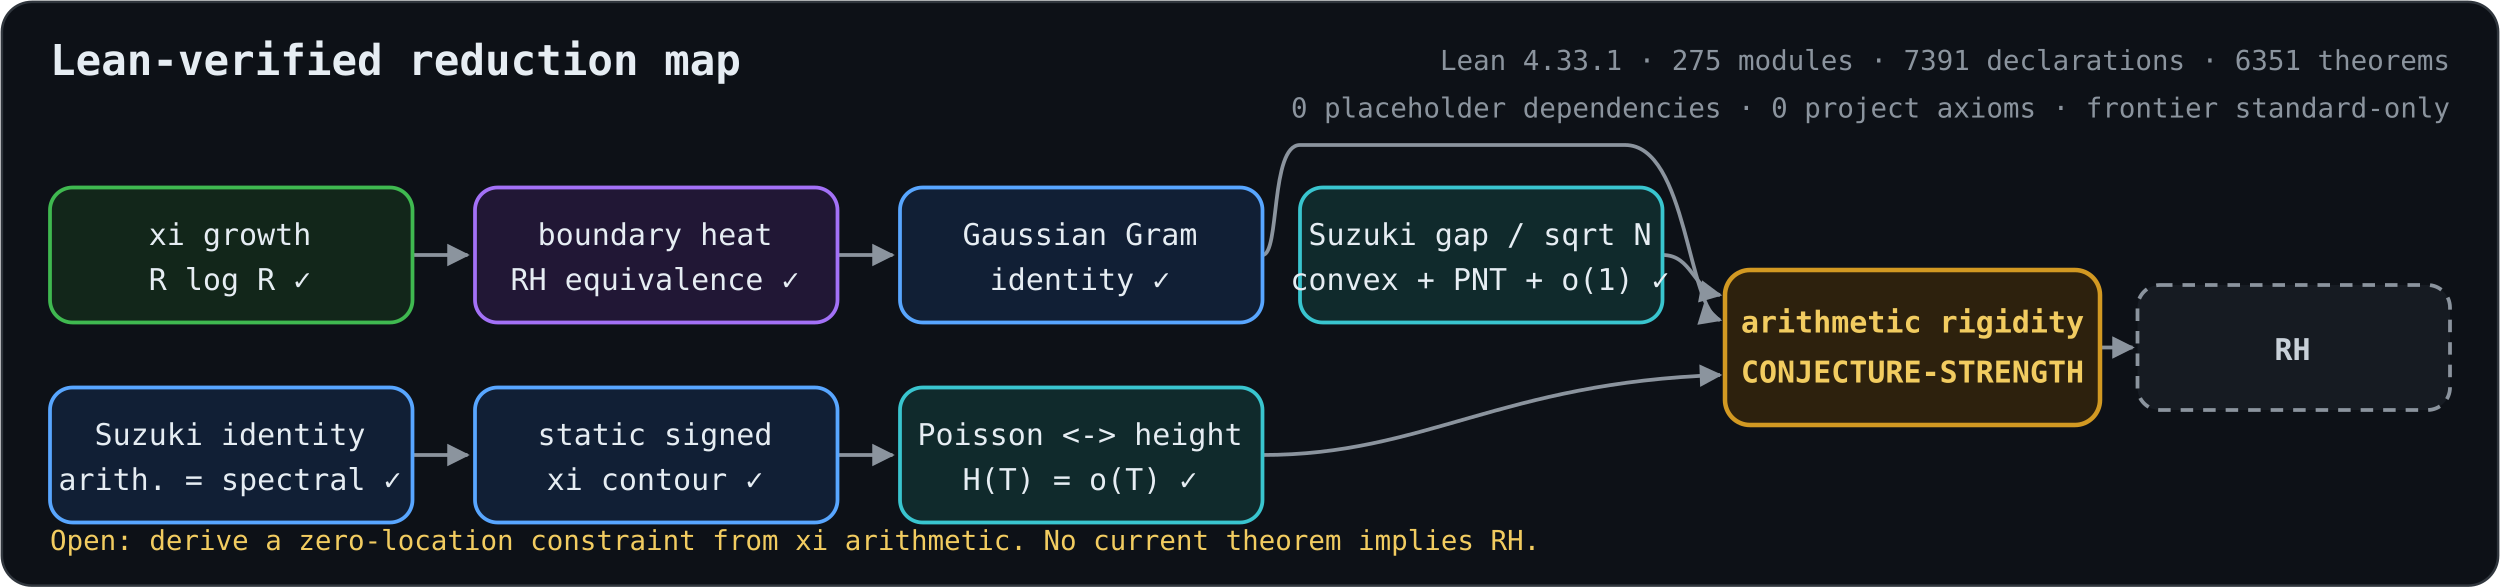
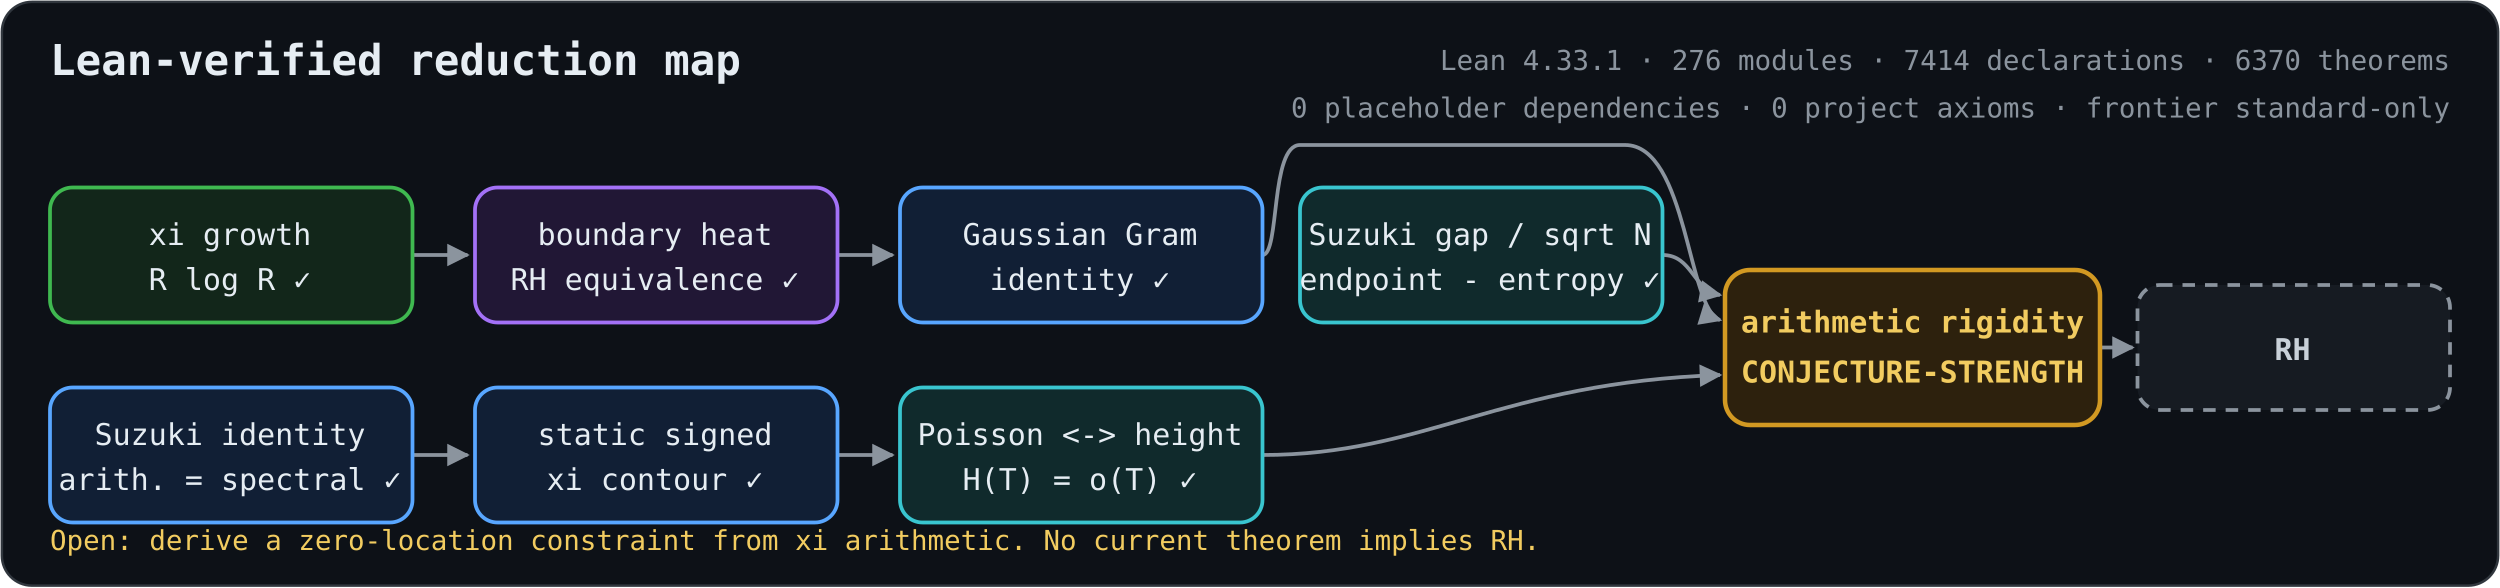
<svg xmlns="http://www.w3.org/2000/svg" role="img" aria-labelledby="title description" viewBox="0 0 1000 235">
  <defs>
    <marker id="arrow" viewBox="0 0 10 10" refX="9" refY="5" markerWidth="6" markerHeight="6" orient="auto-start-reverse">
      <path d="M 0 0 L 10 5 L 0 10 z" fill="#8b949e" />
    </marker>
    <style>
      .bg { fill: #0d1117; stroke: #30363d; }
      text { fill: #e6edf3; font-family: ui-monospace, SFMono-Regular, Menlo, Consolas, monospace; font-size: 12px; text-anchor: middle; }
      .heading { font-size: 17px; font-weight: 700; text-anchor: start; }
      .metrics { fill: #8b949e; font-size: 11px; text-anchor: end; }
      .proved rect { fill: #12261a; stroke: #3fb950; stroke-width: 1.5; }
      .proved.equivalence rect { fill: #211735; stroke: #a371f7; }
      .proved.bridge rect { fill: #111f35; stroke: #58a6ff; }
      .proved.reduction rect { fill: #102a2c; stroke: #39c5cf; }
      .open rect { fill: #2d210d; stroke: #d29922; stroke-width: 1.8; }
      .goal rect { fill: #161b22; stroke: #8b949e; stroke-width: 1.5; stroke-dasharray: 5 4; }
      .open text { fill: #f2cc60; font-weight: 700; }
      .goal text { fill: #c9d1d9; font-weight: 700; }
      .edge { fill: none; stroke: #8b949e; stroke-width: 1.5; marker-end: url(#arrow); }
      .frontier { fill: #f2cc60; font-size: 11px; text-anchor: start; }
    </style>
  </defs>
  <rect class="bg" x="0.75" y="0.75" width="998.5" height="233.5" rx="12" />
  <text class="heading" x="20" y="30">Lean-verified reduction map</text>
-   <text class="metrics" x="980" y="28">Lean 4.33.1 · 275 modules · 7391 declarations · 6351 theorems</text>
+   <text class="metrics" x="980" y="28">Lean 4.33.1 · 276 modules · 7414 declarations · 6370 theorems</text>
  <text class="metrics" x="980" y="47">0 placeholder dependencies · 0 project axioms · frontier standard-only</text>
  <path class="edge" d="M165 102 H187" />
  <path class="edge" d="M335 102 H357" />
  <path class="edge" d="M165 182 H187" />
  <path class="edge" d="M335 182 H357" />
  <path class="edge" d="M505 102 C512 102 508 58 520 58 H650 C675 58 675 124 688 128" />
  <path class="edge" d="M505 182 C570 182 600 153 688 150" />
  <path class="edge" d="M665 102 C677 102 677 116 688 118" />
  <path class="edge" d="M840 139 H853" />
  <g class="proved unconditional">
    <rect x="20" y="75" width="145" height="54" rx="9" />
    <text x="92" y="98">xi growth</text>
    <text x="92" y="116">R log R  ✓</text>
  </g>
  <g class="proved equivalence">
    <rect x="190" y="75" width="145" height="54" rx="9" />
    <text x="262" y="98">boundary heat</text>
    <text x="262" y="116">RH equivalence  ✓</text>
  </g>
  <g class="proved bridge">
    <rect x="360" y="75" width="145" height="54" rx="9" />
    <text x="432" y="98">Gaussian Gram</text>
    <text x="432" y="116">identity  ✓</text>
  </g>
  <g class="proved bridge">
    <rect x="20" y="155" width="145" height="54" rx="9" />
    <text x="92" y="178">Suzuki identity</text>
    <text x="92" y="196">arith. = spectral  ✓</text>
  </g>
  <g class="proved bridge">
    <rect x="190" y="155" width="145" height="54" rx="9" />
    <text x="262" y="178">static signed</text>
    <text x="262" y="196">xi contour  ✓</text>
  </g>
  <g class="proved reduction">
    <rect x="360" y="155" width="145" height="54" rx="9" />
    <text x="432" y="178">Poisson &lt;-&gt; height</text>
    <text x="432" y="196">H(T) = o(T)  ✓</text>
  </g>
  <g class="proved reduction">
    <rect x="520" y="75" width="145" height="54" rx="9" />
    <text x="592" y="98">Suzuki gap / sqrt N</text>
-     <text x="592" y="116">convex + PNT + o(1)  ✓</text>
+     <text x="592" y="116">endpoint - entropy  ✓</text>
  </g>
  <g class="open">
    <rect x="690" y="108" width="150" height="62" rx="10" />
    <text x="765" y="133">arithmetic rigidity</text>
    <text x="765" y="153">CONJECTURE-STRENGTH</text>
  </g>
  <g class="goal">
    <rect x="855" y="114" width="125" height="50" rx="9" />
    <text x="917" y="144">RH</text>
  </g>
  <text class="frontier" x="20" y="220">Open: derive a zero-location constraint from xi arithmetic. No current theorem implies RH.</text>
</svg>
